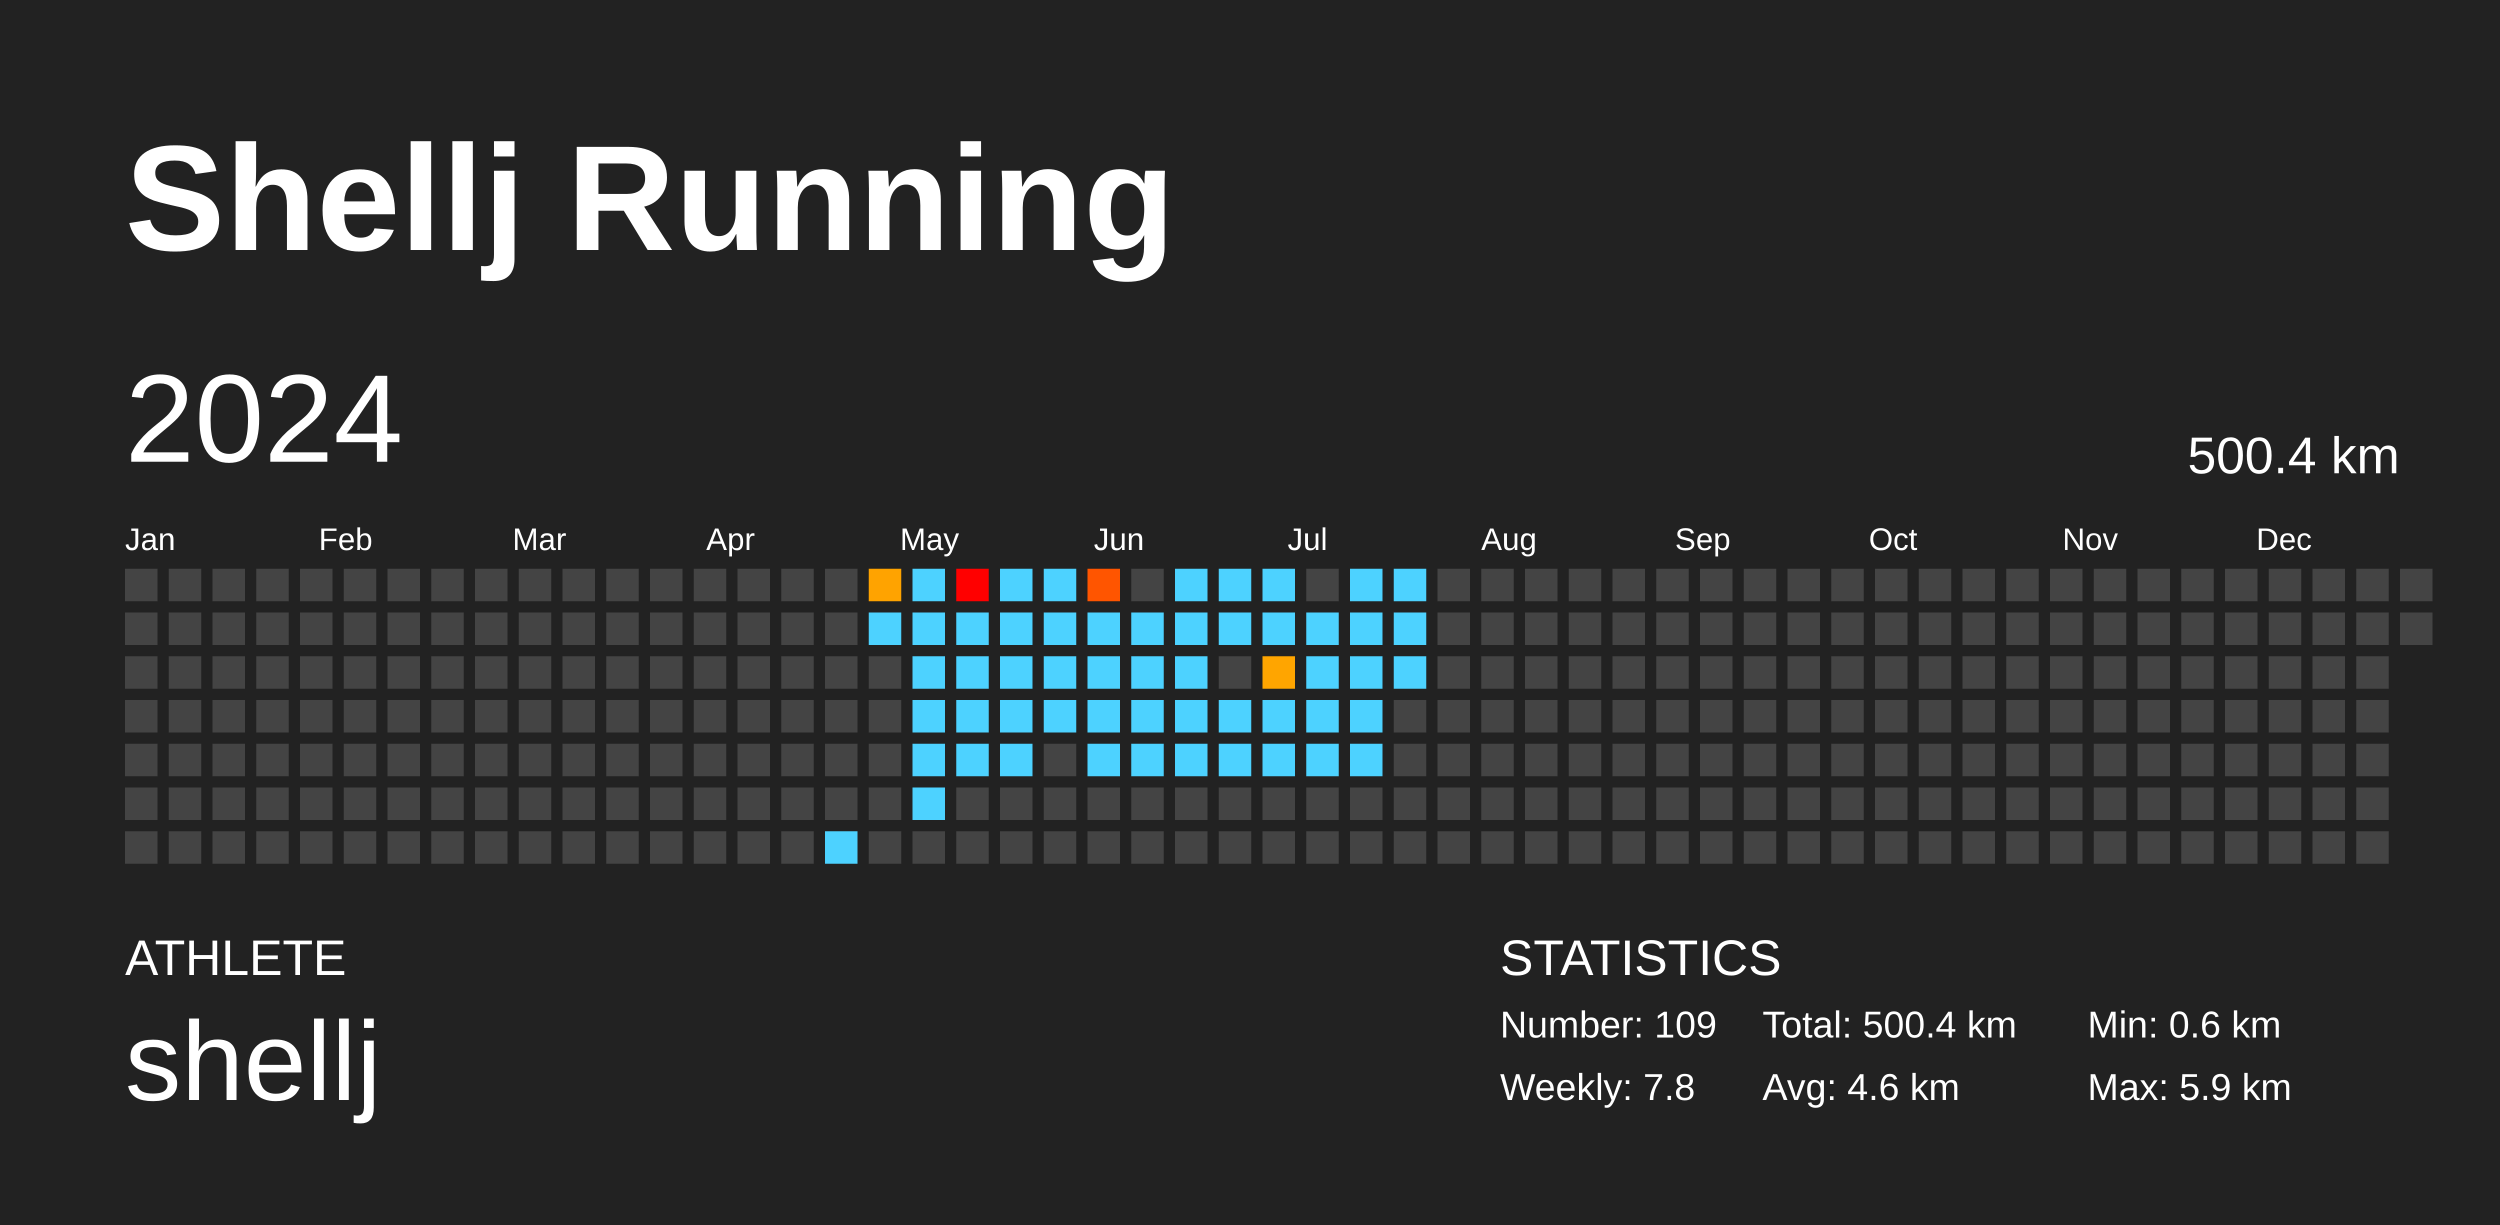
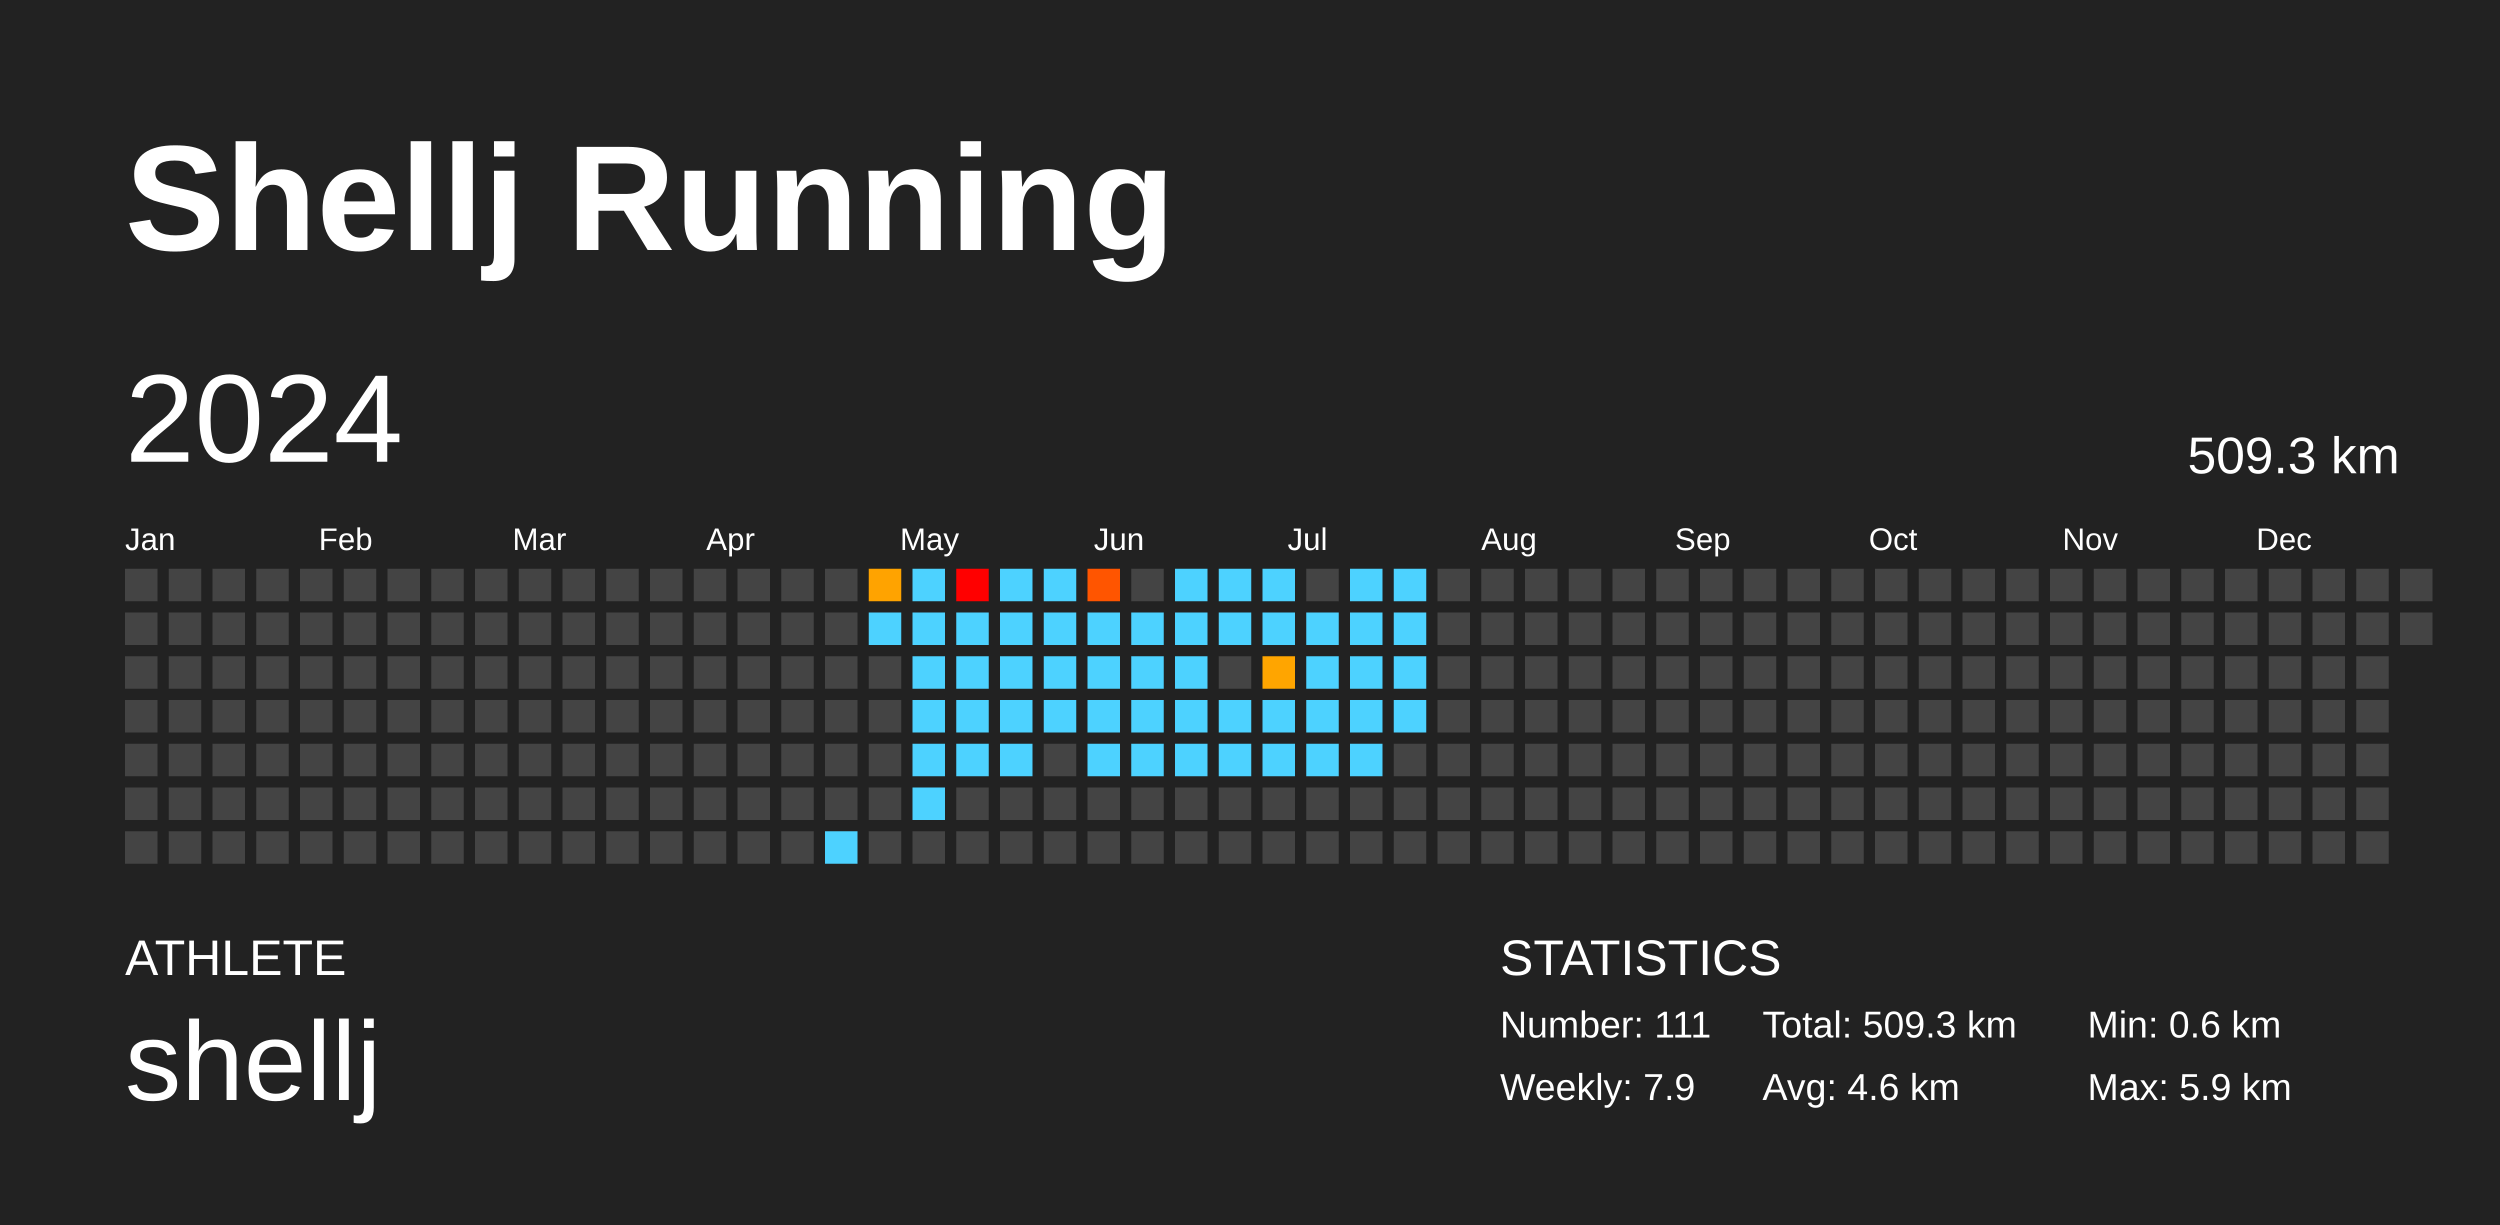
<svg xmlns="http://www.w3.org/2000/svg" baseProfile="full" height="98mm" version="1.1" viewBox="0,0,200,98" width="200mm">
  <defs />
  <rect fill="#222222" height="98" width="200" x="0" y="0" />
  <text fill="#FFFFFF" style="font-size:12px; font-family:Arial; font-weight:bold;" x="10" y="20">Shellj Running</text>
  <text fill="#FFFFFF" style="font-size:4px; font-family:Arial" x="10" y="78">ATHLETE</text>
  <text fill="#FFFFFF" style="font-size:9px; font-family:Arial" x="10" y="88">shellj</text>
  <text fill="#FFFFFF" style="font-size:4px; font-family:Arial" x="120" y="78">STATISTICS</text>
-   <text fill="#FFFFFF" style="font-size:3px; font-family:Arial" x="120" y="83">Number: 109</text>
-   <text fill="#FFFFFF" style="font-size:3px; font-family:Arial" x="120" y="88">Weekly: 7.8</text>
-   <text fill="#FFFFFF" style="font-size:3px; font-family:Arial" x="141" y="83">Total: 500.4 km</text>
+   <text fill="#FFFFFF" style="font-size:3px; font-family:Arial" x="120" y="83">Number: 111</text>
+   <text fill="#FFFFFF" style="font-size:3px; font-family:Arial" x="120" y="88">Weekly: 7.9</text>
+   <text fill="#FFFFFF" style="font-size:3px; font-family:Arial" x="141" y="83">Total: 509.3 km</text>
  <text fill="#FFFFFF" style="font-size:3px; font-family:Arial" x="141" y="88">Avg: 4.6 km</text>
  <text fill="#FFFFFF" style="font-size:3px; font-family:Arial" x="167" y="83">Min: 0.6 km</text>
  <text fill="#FFFFFF" style="font-size:3px; font-family:Arial" x="167" y="88">Max: 5.9 km</text>
  <text dominant-baseline="hanging" fill="#FFFFFF" style="font-size:10.0px; font-family:Arial;" x="10" y="30">2024</text>
-   <text dominant-baseline="hanging" fill="#FFFFFF" style="font-size:4.125px; font-family:Arial;" x="175" y="35">500.4 km</text>
+   <text dominant-baseline="hanging" fill="#FFFFFF" style="font-size:4.125px; font-family:Arial;" x="175" y="35">509.3 km</text>
  <text fill="#FFFFFF" style="font-size:2.5px; font-family:Arial" x="10.0" y="44">Jan</text>
  <text fill="#FFFFFF" style="font-size:2.5px; font-family:Arial" x="25.5" y="44">Feb</text>
  <text fill="#FFFFFF" style="font-size:2.5px; font-family:Arial" x="41.0" y="44">Mar</text>
  <text fill="#FFFFFF" style="font-size:2.5px; font-family:Arial" x="56.5" y="44">Apr</text>
  <text fill="#FFFFFF" style="font-size:2.5px; font-family:Arial" x="72.0" y="44">May</text>
  <text fill="#FFFFFF" style="font-size:2.5px; font-family:Arial" x="87.5" y="44">Jun</text>
  <text fill="#FFFFFF" style="font-size:2.5px; font-family:Arial" x="103.0" y="44">Jul</text>
  <text fill="#FFFFFF" style="font-size:2.5px; font-family:Arial" x="118.5" y="44">Aug</text>
  <text fill="#FFFFFF" style="font-size:2.5px; font-family:Arial" x="134.0" y="44">Sep</text>
  <text fill="#FFFFFF" style="font-size:2.5px; font-family:Arial" x="149.5" y="44">Oct</text>
  <text fill="#FFFFFF" style="font-size:2.5px; font-family:Arial" x="165.0" y="44">Nov</text>
  <text fill="#FFFFFF" style="font-size:2.5px; font-family:Arial" x="180.5" y="44">Dec</text>
  <rect fill="#444444" height="2.6" width="2.6" x="10.0" y="45.5" />
  <rect fill="#444444" height="2.6" width="2.6" x="10.0" y="49.0" />
  <rect fill="#444444" height="2.6" width="2.6" x="10.0" y="52.5" />
  <rect fill="#444444" height="2.6" width="2.6" x="10.0" y="56.0" />
  <rect fill="#444444" height="2.6" width="2.6" x="10.0" y="59.5" />
  <rect fill="#444444" height="2.6" width="2.6" x="10.0" y="63.0" />
  <rect fill="#444444" height="2.6" width="2.6" x="10.0" y="66.5" />
  <rect fill="#444444" height="2.6" width="2.6" x="13.5" y="45.5" />
  <rect fill="#444444" height="2.6" width="2.6" x="13.5" y="49.0" />
  <rect fill="#444444" height="2.6" width="2.6" x="13.5" y="52.5" />
  <rect fill="#444444" height="2.6" width="2.6" x="13.5" y="56.0" />
  <rect fill="#444444" height="2.6" width="2.6" x="13.5" y="59.5" />
  <rect fill="#444444" height="2.6" width="2.6" x="13.5" y="63.0" />
  <rect fill="#444444" height="2.6" width="2.6" x="13.5" y="66.5" />
  <rect fill="#444444" height="2.6" width="2.6" x="17.0" y="45.5" />
  <rect fill="#444444" height="2.6" width="2.6" x="17.0" y="49.0" />
  <rect fill="#444444" height="2.6" width="2.6" x="17.0" y="52.5" />
  <rect fill="#444444" height="2.6" width="2.6" x="17.0" y="56.0" />
  <rect fill="#444444" height="2.6" width="2.6" x="17.0" y="59.5" />
  <rect fill="#444444" height="2.6" width="2.6" x="17.0" y="63.0" />
  <rect fill="#444444" height="2.6" width="2.6" x="17.0" y="66.5" />
  <rect fill="#444444" height="2.6" width="2.6" x="20.5" y="45.5" />
  <rect fill="#444444" height="2.6" width="2.6" x="20.5" y="49.0" />
  <rect fill="#444444" height="2.6" width="2.6" x="20.5" y="52.5" />
  <rect fill="#444444" height="2.6" width="2.6" x="20.5" y="56.0" />
  <rect fill="#444444" height="2.6" width="2.6" x="20.5" y="59.5" />
  <rect fill="#444444" height="2.6" width="2.6" x="20.5" y="63.0" />
  <rect fill="#444444" height="2.6" width="2.6" x="20.5" y="66.5" />
  <rect fill="#444444" height="2.6" width="2.6" x="24.0" y="45.5" />
  <rect fill="#444444" height="2.6" width="2.6" x="24.0" y="49.0" />
  <rect fill="#444444" height="2.6" width="2.6" x="24.0" y="52.5" />
  <rect fill="#444444" height="2.6" width="2.6" x="24.0" y="56.0" />
  <rect fill="#444444" height="2.6" width="2.6" x="24.0" y="59.5" />
  <rect fill="#444444" height="2.6" width="2.6" x="24.0" y="63.0" />
  <rect fill="#444444" height="2.6" width="2.6" x="24.0" y="66.5" />
  <rect fill="#444444" height="2.6" width="2.6" x="27.5" y="45.5" />
  <rect fill="#444444" height="2.6" width="2.6" x="27.5" y="49.0" />
  <rect fill="#444444" height="2.6" width="2.6" x="27.5" y="52.5" />
  <rect fill="#444444" height="2.6" width="2.6" x="27.5" y="56.0" />
  <rect fill="#444444" height="2.6" width="2.6" x="27.5" y="59.5" />
  <rect fill="#444444" height="2.6" width="2.6" x="27.5" y="63.0" />
  <rect fill="#444444" height="2.6" width="2.6" x="27.5" y="66.5" />
  <rect fill="#444444" height="2.6" width="2.6" x="31.0" y="45.5" />
  <rect fill="#444444" height="2.6" width="2.6" x="31.0" y="49.0" />
  <rect fill="#444444" height="2.6" width="2.6" x="31.0" y="52.5" />
  <rect fill="#444444" height="2.6" width="2.6" x="31.0" y="56.0" />
  <rect fill="#444444" height="2.6" width="2.6" x="31.0" y="59.5" />
  <rect fill="#444444" height="2.6" width="2.6" x="31.0" y="63.0" />
  <rect fill="#444444" height="2.6" width="2.6" x="31.0" y="66.5" />
  <rect fill="#444444" height="2.6" width="2.6" x="34.5" y="45.5" />
  <rect fill="#444444" height="2.6" width="2.6" x="34.5" y="49.0" />
  <rect fill="#444444" height="2.6" width="2.6" x="34.5" y="52.5" />
  <rect fill="#444444" height="2.6" width="2.6" x="34.5" y="56.0" />
  <rect fill="#444444" height="2.6" width="2.6" x="34.5" y="59.5" />
  <rect fill="#444444" height="2.6" width="2.6" x="34.5" y="63.0" />
  <rect fill="#444444" height="2.6" width="2.6" x="34.5" y="66.5" />
  <rect fill="#444444" height="2.6" width="2.6" x="38.0" y="45.5" />
  <rect fill="#444444" height="2.6" width="2.6" x="38.0" y="49.0" />
  <rect fill="#444444" height="2.6" width="2.6" x="38.0" y="52.5" />
  <rect fill="#444444" height="2.6" width="2.6" x="38.0" y="56.0" />
  <rect fill="#444444" height="2.6" width="2.6" x="38.0" y="59.5" />
  <rect fill="#444444" height="2.6" width="2.6" x="38.0" y="63.0" />
  <rect fill="#444444" height="2.6" width="2.6" x="38.0" y="66.5" />
  <rect fill="#444444" height="2.6" width="2.6" x="41.5" y="45.5" />
  <rect fill="#444444" height="2.6" width="2.6" x="41.5" y="49.0" />
  <rect fill="#444444" height="2.6" width="2.6" x="41.5" y="52.5" />
  <rect fill="#444444" height="2.6" width="2.6" x="41.5" y="56.0" />
  <rect fill="#444444" height="2.6" width="2.6" x="41.5" y="59.5" />
  <rect fill="#444444" height="2.6" width="2.6" x="41.5" y="63.0" />
  <rect fill="#444444" height="2.6" width="2.6" x="41.5" y="66.5" />
  <rect fill="#444444" height="2.6" width="2.6" x="45.0" y="45.5" />
  <rect fill="#444444" height="2.6" width="2.6" x="45.0" y="49.0" />
  <rect fill="#444444" height="2.6" width="2.6" x="45.0" y="52.5" />
  <rect fill="#444444" height="2.6" width="2.6" x="45.0" y="56.0" />
  <rect fill="#444444" height="2.6" width="2.6" x="45.0" y="59.5" />
  <rect fill="#444444" height="2.6" width="2.6" x="45.0" y="63.0" />
  <rect fill="#444444" height="2.6" width="2.6" x="45.0" y="66.5" />
  <rect fill="#444444" height="2.6" width="2.6" x="48.5" y="45.5" />
  <rect fill="#444444" height="2.6" width="2.6" x="48.5" y="49.0" />
  <rect fill="#444444" height="2.6" width="2.6" x="48.5" y="52.5" />
  <rect fill="#444444" height="2.6" width="2.6" x="48.5" y="56.0" />
  <rect fill="#444444" height="2.6" width="2.6" x="48.5" y="59.5" />
  <rect fill="#444444" height="2.6" width="2.6" x="48.5" y="63.0" />
  <rect fill="#444444" height="2.6" width="2.6" x="48.5" y="66.5" />
  <rect fill="#444444" height="2.6" width="2.6" x="52.0" y="45.5" />
  <rect fill="#444444" height="2.6" width="2.6" x="52.0" y="49.0" />
  <rect fill="#444444" height="2.6" width="2.6" x="52.0" y="52.5" />
  <rect fill="#444444" height="2.6" width="2.6" x="52.0" y="56.0" />
  <rect fill="#444444" height="2.6" width="2.6" x="52.0" y="59.5" />
  <rect fill="#444444" height="2.6" width="2.6" x="52.0" y="63.0" />
  <rect fill="#444444" height="2.6" width="2.6" x="52.0" y="66.5" />
  <rect fill="#444444" height="2.6" width="2.6" x="55.5" y="45.5" />
  <rect fill="#444444" height="2.6" width="2.6" x="55.5" y="49.0" />
  <rect fill="#444444" height="2.6" width="2.6" x="55.5" y="52.5" />
  <rect fill="#444444" height="2.6" width="2.6" x="55.5" y="56.0" />
  <rect fill="#444444" height="2.6" width="2.6" x="55.5" y="59.5" />
  <rect fill="#444444" height="2.6" width="2.6" x="55.5" y="63.0" />
  <rect fill="#444444" height="2.6" width="2.6" x="55.5" y="66.5" />
  <rect fill="#444444" height="2.6" width="2.6" x="59.0" y="45.5" />
  <rect fill="#444444" height="2.6" width="2.6" x="59.0" y="49.0" />
  <rect fill="#444444" height="2.6" width="2.6" x="59.0" y="52.5" />
  <rect fill="#444444" height="2.6" width="2.6" x="59.0" y="56.0" />
  <rect fill="#444444" height="2.6" width="2.6" x="59.0" y="59.5" />
  <rect fill="#444444" height="2.6" width="2.6" x="59.0" y="63.0" />
  <rect fill="#444444" height="2.6" width="2.6" x="59.0" y="66.5" />
  <rect fill="#444444" height="2.6" width="2.6" x="62.5" y="45.5" />
  <rect fill="#444444" height="2.6" width="2.6" x="62.5" y="49.0" />
  <rect fill="#444444" height="2.6" width="2.6" x="62.5" y="52.5" />
  <rect fill="#444444" height="2.6" width="2.6" x="62.5" y="56.0" />
  <rect fill="#444444" height="2.6" width="2.6" x="62.5" y="59.5" />
  <rect fill="#444444" height="2.6" width="2.6" x="62.5" y="63.0" />
  <rect fill="#444444" height="2.6" width="2.6" x="62.5" y="66.5" />
  <rect fill="#444444" height="2.6" width="2.6" x="66.0" y="45.5" />
  <rect fill="#444444" height="2.6" width="2.6" x="66.0" y="49.0" />
  <rect fill="#444444" height="2.6" width="2.6" x="66.0" y="52.5" />
  <rect fill="#444444" height="2.6" width="2.6" x="66.0" y="56.0" />
  <rect fill="#444444" height="2.6" width="2.6" x="66.0" y="59.5" />
  <rect fill="#444444" height="2.6" width="2.6" x="66.0" y="63.0" />
  <rect fill="#4dd2ff" height="2.6" width="2.6" x="66.0" y="66.5" />
  <rect fill="#ffa300" height="2.6" width="2.6" x="69.5" y="45.5" />
  <rect fill="#4dd2ff" height="2.6" width="2.6" x="69.5" y="49.0" />
  <rect fill="#444444" height="2.6" width="2.6" x="69.5" y="52.5" />
  <rect fill="#444444" height="2.6" width="2.6" x="69.5" y="56.0" />
  <rect fill="#444444" height="2.6" width="2.6" x="69.5" y="59.5" />
  <rect fill="#444444" height="2.6" width="2.6" x="69.5" y="63.0" />
  <rect fill="#444444" height="2.6" width="2.6" x="69.5" y="66.5" />
  <rect fill="#4dd2ff" height="2.6" width="2.6" x="73.0" y="45.5" />
  <rect fill="#4dd2ff" height="2.6" width="2.6" x="73.0" y="49.0" />
  <rect fill="#4dd2ff" height="2.6" width="2.6" x="73.0" y="52.5" />
  <rect fill="#4dd2ff" height="2.6" width="2.6" x="73.0" y="56.0" />
  <rect fill="#4dd2ff" height="2.6" width="2.6" x="73.0" y="59.5" />
  <rect fill="#4dd2ff" height="2.6" width="2.6" x="73.0" y="63.0" />
  <rect fill="#444444" height="2.6" width="2.6" x="73.0" y="66.5" />
  <rect fill="red" height="2.6" width="2.6" x="76.5" y="45.5" />
  <rect fill="#4dd2ff" height="2.6" width="2.6" x="76.5" y="49.0" />
  <rect fill="#4dd2ff" height="2.6" width="2.6" x="76.5" y="52.5" />
  <rect fill="#4dd2ff" height="2.6" width="2.6" x="76.5" y="56.0" />
  <rect fill="#4dd2ff" height="2.6" width="2.6" x="76.5" y="59.5" />
  <rect fill="#444444" height="2.6" width="2.6" x="76.5" y="63.0" />
  <rect fill="#444444" height="2.6" width="2.6" x="76.5" y="66.5" />
  <rect fill="#4dd2ff" height="2.6" width="2.6" x="80.0" y="45.5" />
  <rect fill="#4dd2ff" height="2.6" width="2.6" x="80.0" y="49.0" />
  <rect fill="#4dd2ff" height="2.6" width="2.6" x="80.0" y="52.5" />
  <rect fill="#4dd2ff" height="2.6" width="2.6" x="80.0" y="56.0" />
  <rect fill="#4dd2ff" height="2.6" width="2.6" x="80.0" y="59.5" />
  <rect fill="#444444" height="2.6" width="2.6" x="80.0" y="63.0" />
  <rect fill="#444444" height="2.6" width="2.6" x="80.0" y="66.5" />
  <rect fill="#4dd2ff" height="2.6" width="2.6" x="83.5" y="45.5" />
  <rect fill="#4dd2ff" height="2.6" width="2.6" x="83.5" y="49.0" />
  <rect fill="#4dd2ff" height="2.6" width="2.6" x="83.5" y="52.5" />
  <rect fill="#4dd2ff" height="2.6" width="2.6" x="83.5" y="56.0" />
  <rect fill="#444444" height="2.6" width="2.6" x="83.5" y="59.5" />
  <rect fill="#444444" height="2.6" width="2.6" x="83.5" y="63.0" />
  <rect fill="#444444" height="2.6" width="2.6" x="83.5" y="66.5" />
  <rect fill="#ff5500" height="2.6" width="2.6" x="87.0" y="45.5" />
  <rect fill="#4dd2ff" height="2.6" width="2.6" x="87.0" y="49.0" />
  <rect fill="#4dd2ff" height="2.6" width="2.6" x="87.0" y="52.5" />
  <rect fill="#4dd2ff" height="2.6" width="2.6" x="87.0" y="56.0" />
  <rect fill="#4dd2ff" height="2.6" width="2.6" x="87.0" y="59.5" />
  <rect fill="#444444" height="2.6" width="2.6" x="87.0" y="63.0" />
  <rect fill="#444444" height="2.6" width="2.6" x="87.0" y="66.5" />
  <rect fill="#444444" height="2.6" width="2.6" x="90.5" y="45.5" />
  <rect fill="#4dd2ff" height="2.6" width="2.6" x="90.5" y="49.0" />
  <rect fill="#4dd2ff" height="2.6" width="2.6" x="90.5" y="52.5" />
  <rect fill="#4dd2ff" height="2.6" width="2.6" x="90.5" y="56.0" />
  <rect fill="#4dd2ff" height="2.6" width="2.6" x="90.5" y="59.5" />
  <rect fill="#444444" height="2.6" width="2.6" x="90.5" y="63.0" />
  <rect fill="#444444" height="2.6" width="2.6" x="90.5" y="66.5" />
  <rect fill="#4dd2ff" height="2.6" width="2.6" x="94.0" y="45.5" />
  <rect fill="#4dd2ff" height="2.6" width="2.6" x="94.0" y="49.0" />
  <rect fill="#4dd2ff" height="2.6" width="2.6" x="94.0" y="52.5" />
  <rect fill="#4dd2ff" height="2.6" width="2.6" x="94.0" y="56.0" />
  <rect fill="#4dd2ff" height="2.6" width="2.6" x="94.0" y="59.5" />
  <rect fill="#444444" height="2.6" width="2.6" x="94.0" y="63.0" />
  <rect fill="#444444" height="2.6" width="2.6" x="94.0" y="66.5" />
  <rect fill="#4dd2ff" height="2.6" width="2.6" x="97.5" y="45.5" />
  <rect fill="#4dd2ff" height="2.6" width="2.6" x="97.5" y="49.0" />
  <rect fill="#444444" height="2.6" width="2.6" x="97.5" y="52.5" />
  <rect fill="#4dd2ff" height="2.6" width="2.6" x="97.5" y="56.0" />
  <rect fill="#4dd2ff" height="2.6" width="2.6" x="97.5" y="59.5" />
  <rect fill="#444444" height="2.6" width="2.6" x="97.5" y="63.0" />
  <rect fill="#444444" height="2.6" width="2.6" x="97.5" y="66.5" />
  <rect fill="#4dd2ff" height="2.6" width="2.6" x="101.0" y="45.5" />
  <rect fill="#4dd2ff" height="2.6" width="2.6" x="101.0" y="49.0" />
  <rect fill="#ffa500" height="2.6" width="2.6" x="101.0" y="52.5" />
  <rect fill="#4dd2ff" height="2.6" width="2.6" x="101.0" y="56.0" />
  <rect fill="#4dd2ff" height="2.6" width="2.6" x="101.0" y="59.5" />
  <rect fill="#444444" height="2.6" width="2.6" x="101.0" y="63.0" />
  <rect fill="#444444" height="2.6" width="2.6" x="101.0" y="66.5" />
  <rect fill="#444444" height="2.6" width="2.6" x="104.5" y="45.5" />
  <rect fill="#4dd2ff" height="2.6" width="2.6" x="104.5" y="49.0" />
  <rect fill="#4dd2ff" height="2.6" width="2.6" x="104.5" y="52.5" />
  <rect fill="#4dd2ff" height="2.6" width="2.6" x="104.5" y="56.0" />
  <rect fill="#4dd2ff" height="2.6" width="2.6" x="104.5" y="59.5" />
  <rect fill="#444444" height="2.6" width="2.6" x="104.5" y="63.0" />
  <rect fill="#444444" height="2.6" width="2.6" x="104.5" y="66.5" />
  <rect fill="#4dd2ff" height="2.6" width="2.6" x="108.0" y="45.5" />
  <rect fill="#4dd2ff" height="2.6" width="2.6" x="108.0" y="49.0" />
  <rect fill="#4dd2ff" height="2.6" width="2.6" x="108.0" y="52.5" />
  <rect fill="#4dd2ff" height="2.6" width="2.6" x="108.0" y="56.0" />
  <rect fill="#4dd2ff" height="2.6" width="2.6" x="108.0" y="59.5" />
  <rect fill="#444444" height="2.6" width="2.6" x="108.0" y="63.0" />
  <rect fill="#444444" height="2.6" width="2.6" x="108.0" y="66.5" />
  <rect fill="#4dd2ff" height="2.6" width="2.6" x="111.5" y="45.5" />
  <rect fill="#4dd2ff" height="2.6" width="2.6" x="111.5" y="49.0" />
  <rect fill="#4dd2ff" height="2.6" width="2.6" x="111.5" y="52.5" />
-   <rect fill="#444444" height="2.6" width="2.6" x="111.5" y="56.0" />
+   <rect fill="#4dd2ff" height="2.6" width="2.6" x="111.5" y="56.0" />
  <rect fill="#444444" height="2.6" width="2.6" x="111.5" y="59.5" />
  <rect fill="#444444" height="2.6" width="2.6" x="111.5" y="63.0" />
  <rect fill="#444444" height="2.6" width="2.6" x="111.5" y="66.5" />
  <rect fill="#444444" height="2.6" width="2.6" x="115.0" y="45.5" />
  <rect fill="#444444" height="2.6" width="2.6" x="115.0" y="49.0" />
  <rect fill="#444444" height="2.6" width="2.6" x="115.0" y="52.5" />
  <rect fill="#444444" height="2.6" width="2.6" x="115.0" y="56.0" />
  <rect fill="#444444" height="2.6" width="2.6" x="115.0" y="59.5" />
  <rect fill="#444444" height="2.6" width="2.6" x="115.0" y="63.0" />
  <rect fill="#444444" height="2.6" width="2.6" x="115.0" y="66.5" />
  <rect fill="#444444" height="2.6" width="2.6" x="118.5" y="45.5" />
  <rect fill="#444444" height="2.6" width="2.6" x="118.5" y="49.0" />
  <rect fill="#444444" height="2.6" width="2.6" x="118.5" y="52.5" />
  <rect fill="#444444" height="2.6" width="2.6" x="118.5" y="56.0" />
  <rect fill="#444444" height="2.6" width="2.6" x="118.5" y="59.5" />
  <rect fill="#444444" height="2.6" width="2.6" x="118.5" y="63.0" />
  <rect fill="#444444" height="2.6" width="2.6" x="118.5" y="66.5" />
  <rect fill="#444444" height="2.6" width="2.6" x="122.0" y="45.5" />
  <rect fill="#444444" height="2.6" width="2.6" x="122.0" y="49.0" />
  <rect fill="#444444" height="2.6" width="2.6" x="122.0" y="52.5" />
  <rect fill="#444444" height="2.6" width="2.6" x="122.0" y="56.0" />
  <rect fill="#444444" height="2.6" width="2.6" x="122.0" y="59.5" />
  <rect fill="#444444" height="2.6" width="2.6" x="122.0" y="63.0" />
  <rect fill="#444444" height="2.6" width="2.6" x="122.0" y="66.5" />
  <rect fill="#444444" height="2.6" width="2.6" x="125.5" y="45.5" />
  <rect fill="#444444" height="2.6" width="2.6" x="125.5" y="49.0" />
  <rect fill="#444444" height="2.6" width="2.6" x="125.5" y="52.5" />
  <rect fill="#444444" height="2.6" width="2.6" x="125.5" y="56.0" />
  <rect fill="#444444" height="2.6" width="2.6" x="125.5" y="59.5" />
  <rect fill="#444444" height="2.6" width="2.6" x="125.5" y="63.0" />
  <rect fill="#444444" height="2.6" width="2.6" x="125.5" y="66.5" />
  <rect fill="#444444" height="2.6" width="2.6" x="129.0" y="45.5" />
  <rect fill="#444444" height="2.6" width="2.6" x="129.0" y="49.0" />
  <rect fill="#444444" height="2.6" width="2.6" x="129.0" y="52.5" />
  <rect fill="#444444" height="2.6" width="2.6" x="129.0" y="56.0" />
  <rect fill="#444444" height="2.6" width="2.6" x="129.0" y="59.5" />
  <rect fill="#444444" height="2.6" width="2.6" x="129.0" y="63.0" />
  <rect fill="#444444" height="2.6" width="2.6" x="129.0" y="66.5" />
  <rect fill="#444444" height="2.6" width="2.6" x="132.5" y="45.5" />
  <rect fill="#444444" height="2.6" width="2.6" x="132.5" y="49.0" />
  <rect fill="#444444" height="2.6" width="2.6" x="132.5" y="52.5" />
  <rect fill="#444444" height="2.6" width="2.6" x="132.5" y="56.0" />
  <rect fill="#444444" height="2.6" width="2.6" x="132.5" y="59.5" />
  <rect fill="#444444" height="2.6" width="2.6" x="132.5" y="63.0" />
  <rect fill="#444444" height="2.6" width="2.6" x="132.5" y="66.5" />
  <rect fill="#444444" height="2.6" width="2.6" x="136.0" y="45.5" />
  <rect fill="#444444" height="2.6" width="2.6" x="136.0" y="49.0" />
  <rect fill="#444444" height="2.6" width="2.6" x="136.0" y="52.5" />
  <rect fill="#444444" height="2.6" width="2.6" x="136.0" y="56.0" />
  <rect fill="#444444" height="2.6" width="2.6" x="136.0" y="59.5" />
  <rect fill="#444444" height="2.6" width="2.6" x="136.0" y="63.0" />
  <rect fill="#444444" height="2.6" width="2.6" x="136.0" y="66.5" />
  <rect fill="#444444" height="2.6" width="2.6" x="139.5" y="45.5" />
  <rect fill="#444444" height="2.6" width="2.6" x="139.5" y="49.0" />
  <rect fill="#444444" height="2.6" width="2.6" x="139.5" y="52.5" />
  <rect fill="#444444" height="2.6" width="2.6" x="139.5" y="56.0" />
  <rect fill="#444444" height="2.6" width="2.6" x="139.5" y="59.5" />
  <rect fill="#444444" height="2.6" width="2.6" x="139.5" y="63.0" />
  <rect fill="#444444" height="2.6" width="2.6" x="139.5" y="66.5" />
  <rect fill="#444444" height="2.6" width="2.6" x="143.0" y="45.5" />
  <rect fill="#444444" height="2.6" width="2.6" x="143.0" y="49.0" />
  <rect fill="#444444" height="2.6" width="2.6" x="143.0" y="52.5" />
  <rect fill="#444444" height="2.6" width="2.6" x="143.0" y="56.0" />
  <rect fill="#444444" height="2.6" width="2.6" x="143.0" y="59.5" />
  <rect fill="#444444" height="2.6" width="2.6" x="143.0" y="63.0" />
  <rect fill="#444444" height="2.6" width="2.6" x="143.0" y="66.5" />
  <rect fill="#444444" height="2.6" width="2.6" x="146.5" y="45.5" />
  <rect fill="#444444" height="2.6" width="2.6" x="146.5" y="49.0" />
  <rect fill="#444444" height="2.6" width="2.6" x="146.5" y="52.5" />
  <rect fill="#444444" height="2.6" width="2.6" x="146.5" y="56.0" />
  <rect fill="#444444" height="2.6" width="2.6" x="146.5" y="59.5" />
  <rect fill="#444444" height="2.6" width="2.6" x="146.5" y="63.0" />
  <rect fill="#444444" height="2.6" width="2.6" x="146.5" y="66.5" />
  <rect fill="#444444" height="2.6" width="2.6" x="150.0" y="45.5" />
  <rect fill="#444444" height="2.6" width="2.6" x="150.0" y="49.0" />
  <rect fill="#444444" height="2.6" width="2.6" x="150.0" y="52.5" />
  <rect fill="#444444" height="2.6" width="2.6" x="150.0" y="56.0" />
  <rect fill="#444444" height="2.6" width="2.6" x="150.0" y="59.5" />
  <rect fill="#444444" height="2.6" width="2.6" x="150.0" y="63.0" />
  <rect fill="#444444" height="2.6" width="2.6" x="150.0" y="66.5" />
  <rect fill="#444444" height="2.6" width="2.6" x="153.5" y="45.5" />
  <rect fill="#444444" height="2.6" width="2.6" x="153.5" y="49.0" />
  <rect fill="#444444" height="2.6" width="2.6" x="153.5" y="52.5" />
  <rect fill="#444444" height="2.6" width="2.6" x="153.5" y="56.0" />
  <rect fill="#444444" height="2.6" width="2.6" x="153.5" y="59.5" />
  <rect fill="#444444" height="2.6" width="2.6" x="153.5" y="63.0" />
  <rect fill="#444444" height="2.6" width="2.6" x="153.5" y="66.5" />
  <rect fill="#444444" height="2.6" width="2.6" x="157.0" y="45.5" />
  <rect fill="#444444" height="2.6" width="2.6" x="157.0" y="49.0" />
  <rect fill="#444444" height="2.6" width="2.6" x="157.0" y="52.5" />
  <rect fill="#444444" height="2.6" width="2.6" x="157.0" y="56.0" />
  <rect fill="#444444" height="2.6" width="2.6" x="157.0" y="59.5" />
  <rect fill="#444444" height="2.6" width="2.6" x="157.0" y="63.0" />
  <rect fill="#444444" height="2.6" width="2.6" x="157.0" y="66.5" />
  <rect fill="#444444" height="2.6" width="2.6" x="160.5" y="45.5" />
  <rect fill="#444444" height="2.6" width="2.6" x="160.5" y="49.0" />
  <rect fill="#444444" height="2.6" width="2.6" x="160.5" y="52.5" />
  <rect fill="#444444" height="2.6" width="2.6" x="160.5" y="56.0" />
  <rect fill="#444444" height="2.6" width="2.6" x="160.5" y="59.5" />
  <rect fill="#444444" height="2.6" width="2.6" x="160.5" y="63.0" />
  <rect fill="#444444" height="2.6" width="2.6" x="160.5" y="66.5" />
  <rect fill="#444444" height="2.6" width="2.6" x="164.0" y="45.5" />
  <rect fill="#444444" height="2.6" width="2.6" x="164.0" y="49.0" />
  <rect fill="#444444" height="2.6" width="2.6" x="164.0" y="52.5" />
  <rect fill="#444444" height="2.6" width="2.6" x="164.0" y="56.0" />
  <rect fill="#444444" height="2.6" width="2.6" x="164.0" y="59.5" />
  <rect fill="#444444" height="2.6" width="2.6" x="164.0" y="63.0" />
  <rect fill="#444444" height="2.6" width="2.6" x="164.0" y="66.5" />
  <rect fill="#444444" height="2.6" width="2.6" x="167.5" y="45.5" />
  <rect fill="#444444" height="2.6" width="2.6" x="167.5" y="49.0" />
  <rect fill="#444444" height="2.6" width="2.6" x="167.5" y="52.5" />
  <rect fill="#444444" height="2.6" width="2.6" x="167.5" y="56.0" />
  <rect fill="#444444" height="2.6" width="2.6" x="167.5" y="59.5" />
  <rect fill="#444444" height="2.6" width="2.6" x="167.5" y="63.0" />
  <rect fill="#444444" height="2.6" width="2.6" x="167.5" y="66.5" />
  <rect fill="#444444" height="2.6" width="2.6" x="171.0" y="45.5" />
  <rect fill="#444444" height="2.6" width="2.6" x="171.0" y="49.0" />
  <rect fill="#444444" height="2.6" width="2.6" x="171.0" y="52.5" />
  <rect fill="#444444" height="2.6" width="2.6" x="171.0" y="56.0" />
  <rect fill="#444444" height="2.6" width="2.6" x="171.0" y="59.5" />
  <rect fill="#444444" height="2.6" width="2.6" x="171.0" y="63.0" />
  <rect fill="#444444" height="2.6" width="2.6" x="171.0" y="66.5" />
  <rect fill="#444444" height="2.6" width="2.6" x="174.5" y="45.5" />
  <rect fill="#444444" height="2.6" width="2.6" x="174.5" y="49.0" />
  <rect fill="#444444" height="2.6" width="2.6" x="174.5" y="52.5" />
  <rect fill="#444444" height="2.6" width="2.6" x="174.5" y="56.0" />
  <rect fill="#444444" height="2.6" width="2.6" x="174.5" y="59.5" />
  <rect fill="#444444" height="2.6" width="2.6" x="174.5" y="63.0" />
  <rect fill="#444444" height="2.6" width="2.6" x="174.5" y="66.5" />
  <rect fill="#444444" height="2.6" width="2.6" x="178.0" y="45.5" />
  <rect fill="#444444" height="2.6" width="2.6" x="178.0" y="49.0" />
  <rect fill="#444444" height="2.6" width="2.6" x="178.0" y="52.5" />
  <rect fill="#444444" height="2.6" width="2.6" x="178.0" y="56.0" />
  <rect fill="#444444" height="2.6" width="2.6" x="178.0" y="59.5" />
  <rect fill="#444444" height="2.6" width="2.6" x="178.0" y="63.0" />
  <rect fill="#444444" height="2.6" width="2.6" x="178.0" y="66.5" />
  <rect fill="#444444" height="2.6" width="2.6" x="181.5" y="45.5" />
  <rect fill="#444444" height="2.6" width="2.6" x="181.5" y="49.0" />
  <rect fill="#444444" height="2.6" width="2.6" x="181.5" y="52.5" />
  <rect fill="#444444" height="2.6" width="2.6" x="181.5" y="56.0" />
  <rect fill="#444444" height="2.6" width="2.6" x="181.5" y="59.5" />
  <rect fill="#444444" height="2.6" width="2.6" x="181.5" y="63.0" />
  <rect fill="#444444" height="2.6" width="2.6" x="181.5" y="66.5" />
  <rect fill="#444444" height="2.6" width="2.6" x="185.0" y="45.5" />
  <rect fill="#444444" height="2.6" width="2.6" x="185.0" y="49.0" />
  <rect fill="#444444" height="2.6" width="2.6" x="185.0" y="52.5" />
  <rect fill="#444444" height="2.6" width="2.6" x="185.0" y="56.0" />
  <rect fill="#444444" height="2.6" width="2.6" x="185.0" y="59.5" />
  <rect fill="#444444" height="2.6" width="2.6" x="185.0" y="63.0" />
  <rect fill="#444444" height="2.6" width="2.6" x="185.0" y="66.5" />
  <rect fill="#444444" height="2.6" width="2.6" x="188.5" y="45.5" />
  <rect fill="#444444" height="2.6" width="2.6" x="188.5" y="49.0" />
  <rect fill="#444444" height="2.6" width="2.6" x="188.5" y="52.5" />
  <rect fill="#444444" height="2.6" width="2.6" x="188.5" y="56.0" />
  <rect fill="#444444" height="2.6" width="2.6" x="188.5" y="59.5" />
  <rect fill="#444444" height="2.6" width="2.6" x="188.5" y="63.0" />
  <rect fill="#444444" height="2.6" width="2.6" x="188.5" y="66.5" />
  <rect fill="#444444" height="2.6" width="2.6" x="192.0" y="45.5" />
  <rect fill="#444444" height="2.6" width="2.6" x="192.0" y="49.0" />
</svg>
